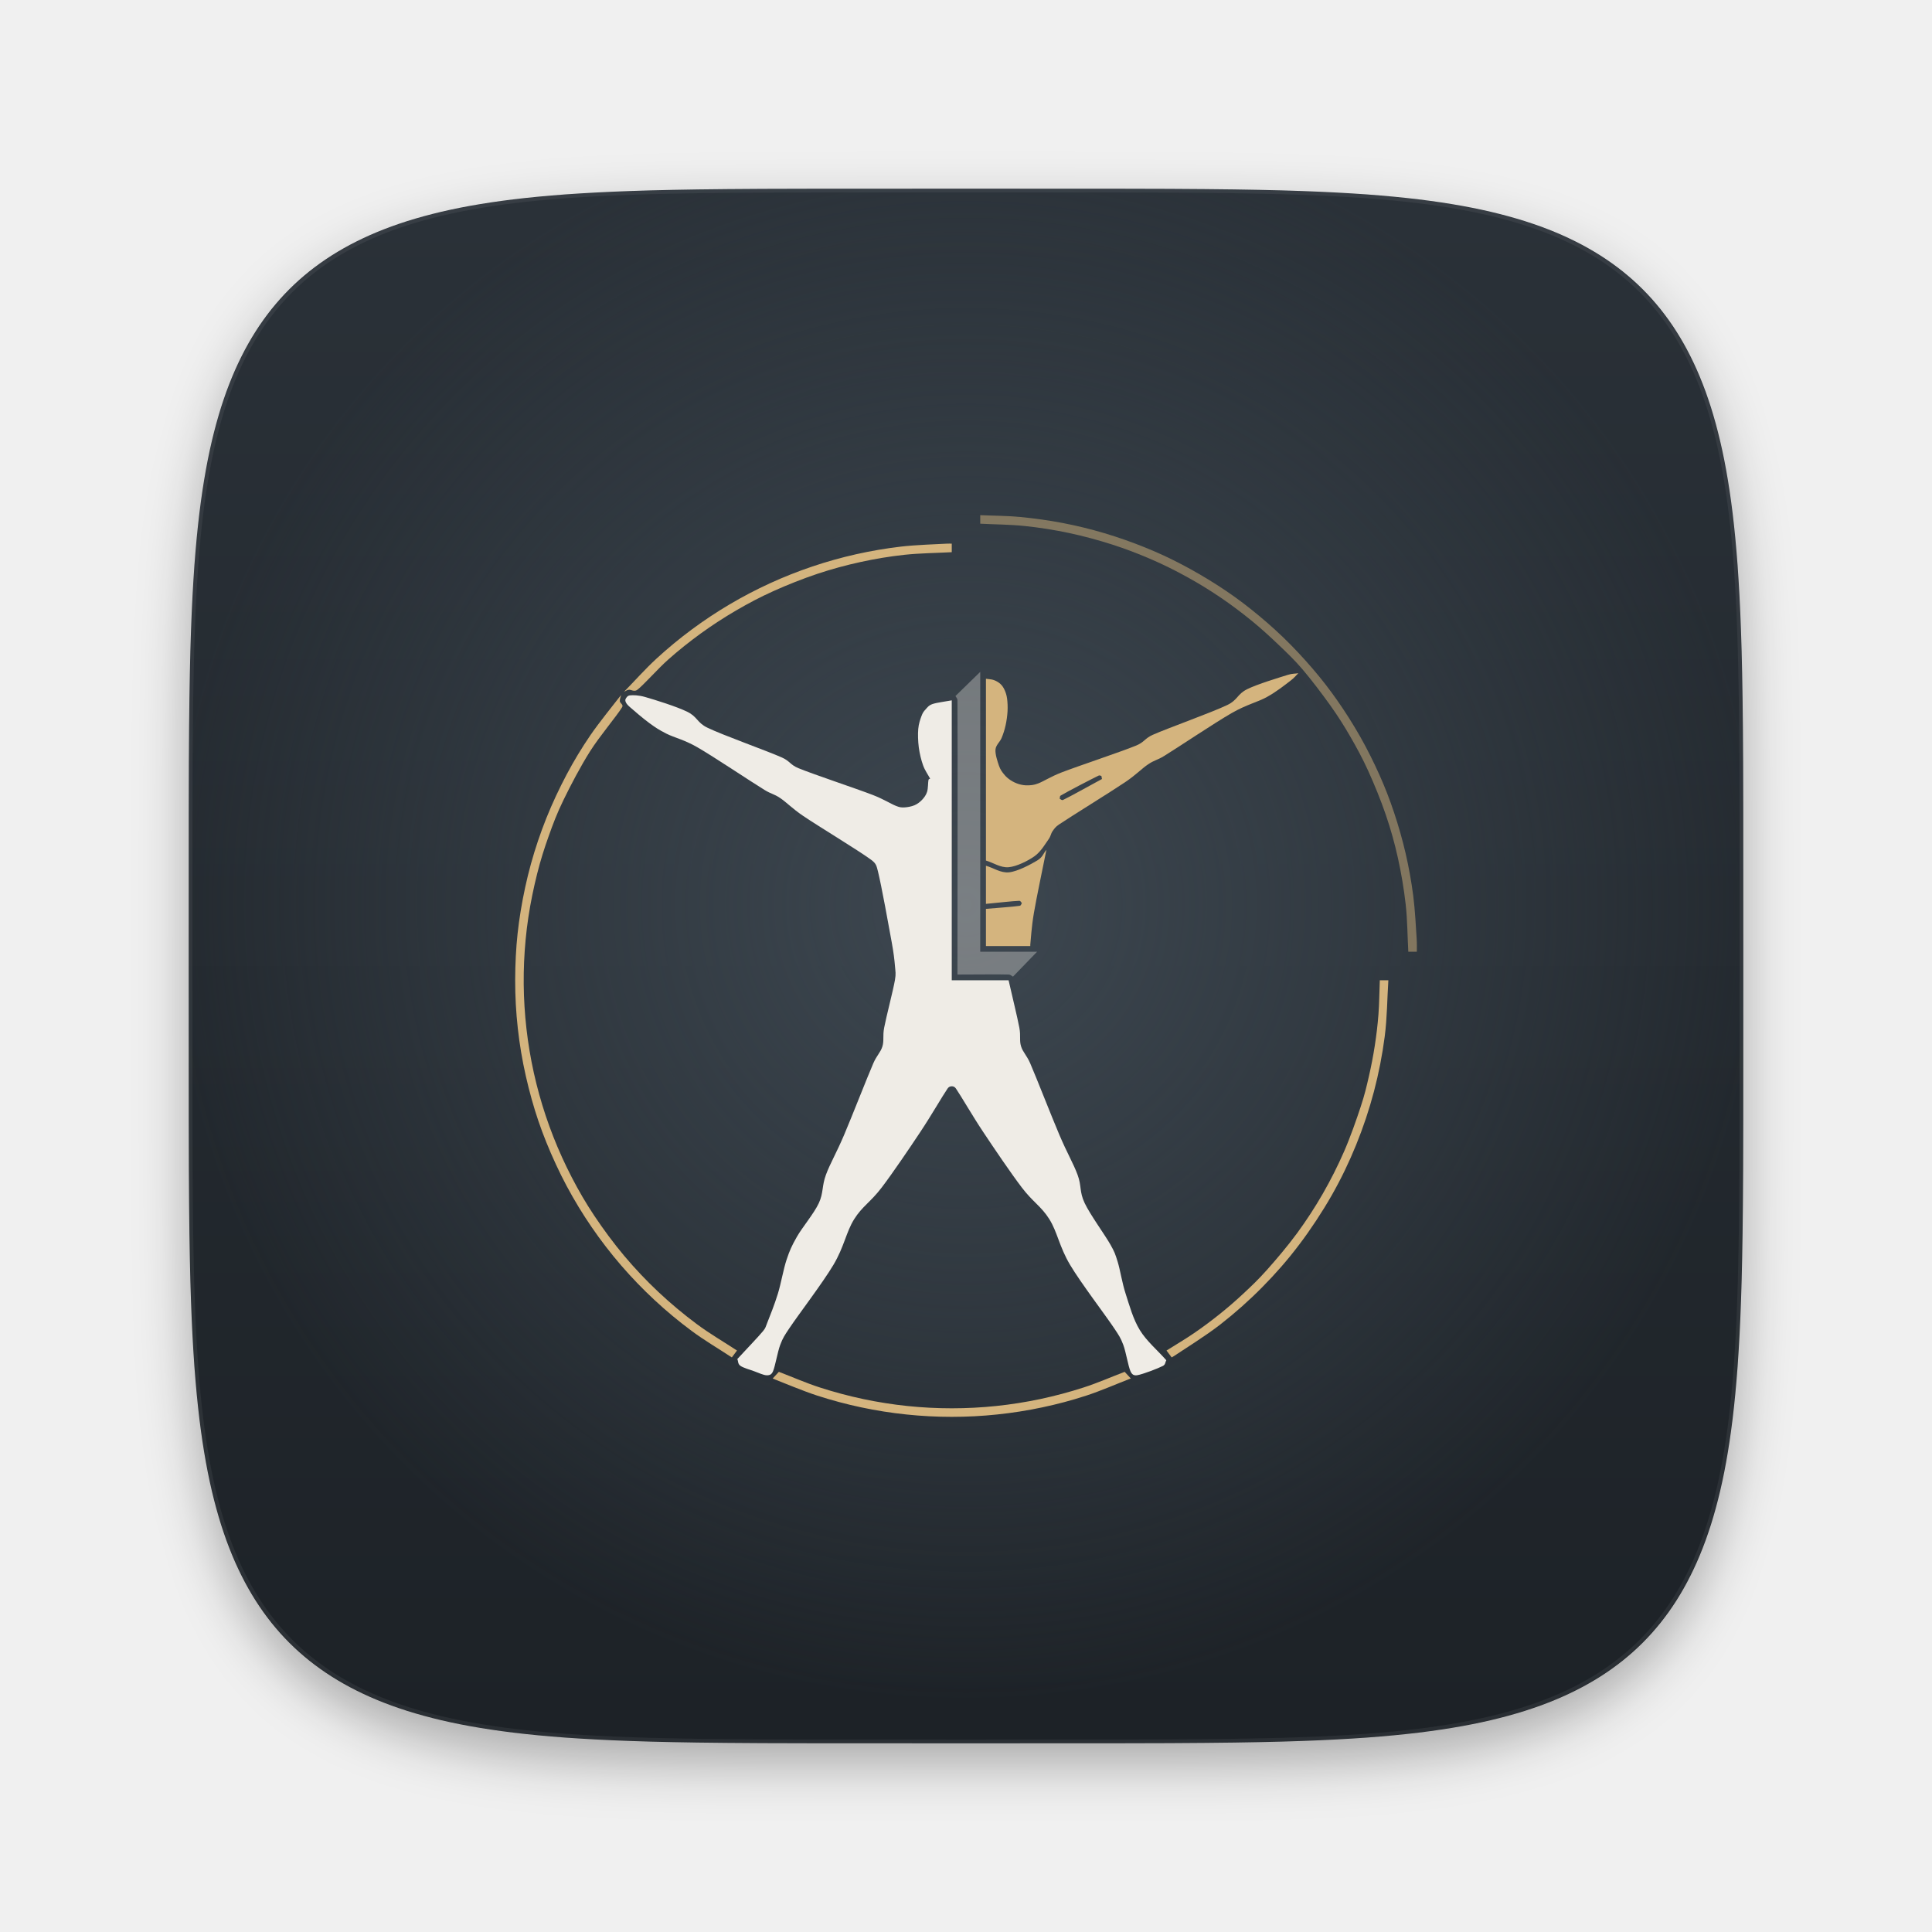
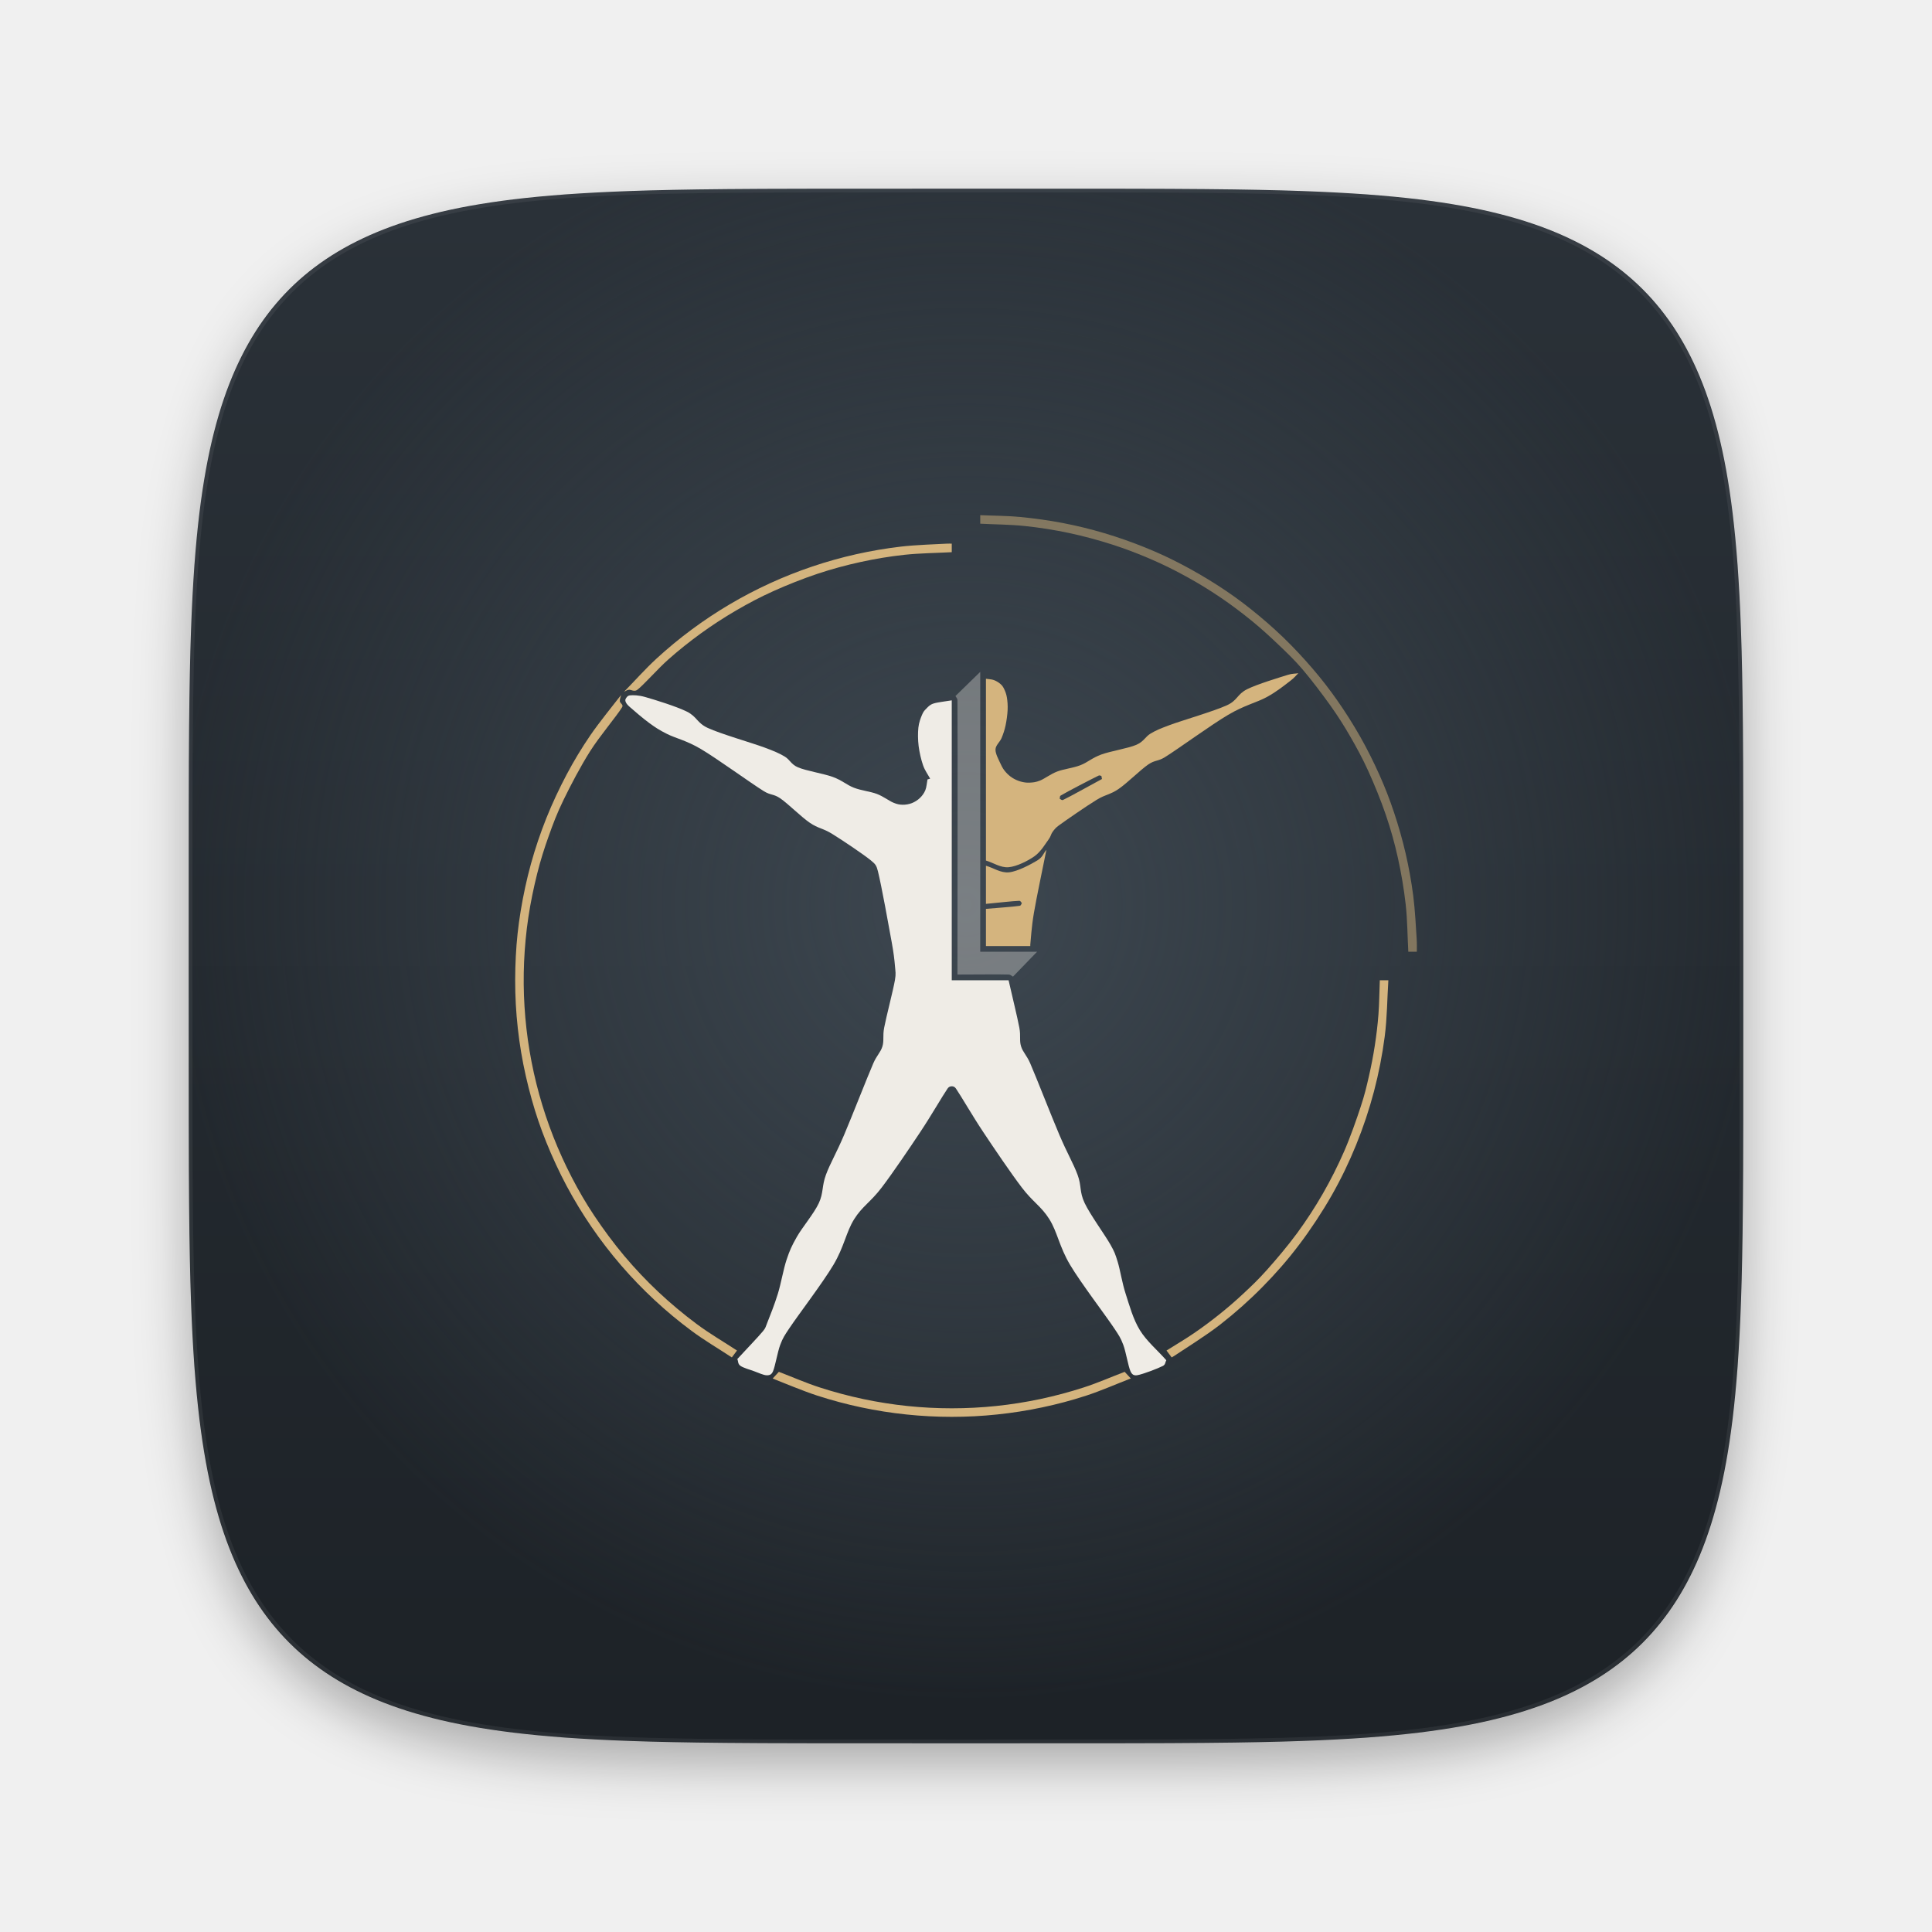
<svg xmlns="http://www.w3.org/2000/svg" viewBox="0 0 1024 1024" width="1024" height="1024">
  <defs>
    <linearGradient id="bg" x1="0" y1="0" x2="0" y2="1">
      <stop offset="0" stop-color="#2a3138" />
      <stop offset="1" stop-color="#1d2227" />
    </linearGradient>
    <radialGradient id="spot" cx=".5" cy=".46" r=".52">
      <stop offset="0" stop-color="#3d4750" />
      <stop offset=".55" stop-color="#3d4750" stop-opacity=".5" />
      <stop offset="1" stop-color="#3d4750" stop-opacity="0" />
    </radialGradient>
    <filter id="sh" x="-.2" y="-.2" width="1.4" height="1.4">
      <feGaussianBlur stdDeviation="14" />
    </filter>
  </defs>
  <path d="M924 512L923.97 593.59L923.9 619.65L923.77 638.6L923.6 654.01L923.37 667.24L923.1 678.95L922.77 689.52L922.39 699.21L921.96 708.17L921.48 716.53L920.96 724.39L920.37 731.81L919.74 738.85L919.06 745.54L918.33 751.94L917.54 758.06L916.7 763.93L915.81 769.57L914.87 775L913.88 780.24L912.83 785.29L911.73 790.18L910.57 794.91L909.36 799.49L908.1 803.93L906.79 808.23L905.41 812.41L903.99 816.47L902.5 820.41L900.96 824.24L899.37 827.96L897.71 831.58L896 835.1L894.23 838.53L892.4 841.86L890.51 845.11L888.56 848.27L886.55 851.34L884.48 854.33L882.34 857.24L880.14 860.08L877.87 862.83L875.54 865.52L873.14 868.13L870.67 870.67L868.13 873.14L865.52 875.54L862.83 877.87L860.08 880.14L857.24 882.34L854.33 884.48L851.34 886.55L848.27 888.56L845.11 890.51L841.86 892.4L838.53 894.23L835.1 896L831.58 897.71L827.96 899.37L824.24 900.96L820.41 902.5L816.47 903.99L812.41 905.41L808.23 906.79L803.93 908.1L799.49 909.36L794.91 910.57L790.18 911.73L785.29 912.83L780.24 913.88L775 914.87L769.57 915.81L763.93 916.7L758.06 917.54L751.94 918.33L745.54 919.06L738.85 919.74L731.81 920.37L724.39 920.96L716.53 921.48L708.17 921.96L699.21 922.39L689.52 922.77L678.95 923.1L667.24 923.37L654.01 923.6L638.6 923.77L619.65 923.9L593.59 923.97L512 924L430.41 923.97L404.35 923.9L385.4 923.77L369.99 923.6L356.76 923.37L345.05 923.1L334.48 922.77L324.79 922.39L315.83 921.96L307.47 921.48L299.61 920.96L292.19 920.37L285.15 919.74L278.46 919.06L272.06 918.33L265.94 917.54L260.07 916.7L254.43 915.81L249 914.87L243.76 913.88L238.71 912.83L233.82 911.73L229.09 910.57L224.51 909.36L220.07 908.1L215.77 906.79L211.59 905.41L207.53 903.99L203.59 902.5L199.76 900.96L196.04 899.37L192.42 897.71L188.9 896L185.47 894.23L182.14 892.4L178.89 890.51L175.73 888.56L172.66 886.55L169.67 884.48L166.76 882.34L163.92 880.14L161.17 877.87L158.48 875.54L155.87 873.14L153.33 870.67L150.86 868.13L148.46 865.52L146.13 862.83L143.86 860.08L141.66 857.24L139.52 854.33L137.45 851.34L135.44 848.27L133.49 845.11L131.6 841.86L129.77 838.53L128 835.1L126.29 831.58L124.63 827.96L123.04 824.24L121.5 820.41L120.01 816.47L118.59 812.41L117.21 808.23L115.9 803.93L114.64 799.49L113.43 794.91L112.27 790.18L111.17 785.29L110.12 780.24L109.13 775L108.19 769.57L107.3 763.93L106.46 758.06L105.67 751.94L104.94 745.54L104.26 738.85L103.63 731.81L103.04 724.39L102.52 716.53L102.04 708.17L101.61 699.21L101.23 689.52L100.9 678.95L100.63 667.24L100.4 654.01L100.23 638.6L100.1 619.65L100.03 593.59L100 512L100.03 430.41L100.1 404.35L100.23 385.4L100.4 369.99L100.63 356.76L100.9 345.05L101.23 334.48L101.61 324.79L102.04 315.83L102.52 307.47L103.04 299.61L103.63 292.19L104.26 285.15L104.94 278.46L105.67 272.06L106.46 265.94L107.3 260.07L108.19 254.43L109.13 249L110.12 243.76L111.17 238.71L112.27 233.82L113.43 229.09L114.64 224.51L115.9 220.07L117.21 215.77L118.59 211.59L120.01 207.53L121.5 203.59L123.04 199.76L124.63 196.04L126.29 192.42L128 188.9L129.77 185.47L131.6 182.14L133.49 178.89L135.44 175.73L137.45 172.66L139.52 169.67L141.66 166.76L143.86 163.92L146.13 161.17L148.46 158.48L150.86 155.87L153.33 153.33L155.87 150.86L158.48 148.46L161.17 146.13L163.92 143.86L166.76 141.66L169.67 139.52L172.66 137.45L175.73 135.44L178.89 133.49L182.14 131.6L185.47 129.77L188.9 128L192.42 126.29L196.04 124.63L199.76 123.04L203.59 121.5L207.53 120.01L211.59 118.59L215.77 117.21L220.07 115.9L224.51 114.64L229.09 113.43L233.82 112.27L238.71 111.17L243.76 110.12L249 109.13L254.43 108.19L260.07 107.3L265.94 106.46L272.06 105.67L278.46 104.94L285.15 104.26L292.19 103.63L299.61 103.04L307.47 102.52L315.83 102.04L324.79 101.61L334.48 101.23L345.05 100.9L356.76 100.63L369.99 100.4L385.4 100.23L404.35 100.1L430.41 100.03L512 100L593.59 100.03L619.65 100.1L638.6 100.23L654.01 100.4L667.24 100.63L678.95 100.9L689.52 101.23L699.21 101.61L708.17 102.04L716.53 102.52L724.39 103.04L731.81 103.63L738.85 104.26L745.54 104.94L751.94 105.67L758.06 106.46L763.93 107.3L769.57 108.19L775 109.13L780.24 110.12L785.29 111.17L790.18 112.27L794.91 113.43L799.49 114.64L803.93 115.9L808.23 117.21L812.41 118.59L816.47 120.01L820.41 121.5L824.24 123.04L827.96 124.63L831.58 126.29L835.1 128L838.53 129.77L841.86 131.6L845.11 133.49L848.27 135.44L851.34 137.45L854.33 139.52L857.24 141.66L860.08 143.86L862.83 146.13L865.52 148.46L868.13 150.86L870.67 153.33L873.14 155.87L875.54 158.48L877.87 161.17L880.14 163.92L882.34 166.76L884.48 169.67L886.55 172.66L888.56 175.73L890.51 178.89L892.4 182.14L894.23 185.47L896 188.9L897.71 192.42L899.37 196.04L900.96 199.76L902.5 203.59L903.99 207.53L905.41 211.59L906.79 215.77L908.1 220.07L909.36 224.51L910.57 229.09L911.73 233.82L912.83 238.71L913.88 243.76L914.87 249L915.81 254.43L916.7 260.07L917.54 265.94L918.33 272.06L919.06 278.46L919.74 285.15L920.37 292.19L920.96 299.61L921.48 307.47L921.96 315.83L922.39 324.79L922.77 334.48L923.1 345.05L923.37 356.76L923.6 369.99L923.77 385.4L923.9 404.35L923.97 430.41Z" fill="#000" fill-opacity=".3" transform="translate(0 11)" filter="url(#sh)" />
  <path d="M924 512L923.97 593.59L923.9 619.65L923.77 638.6L923.6 654.01L923.37 667.24L923.1 678.95L922.77 689.52L922.39 699.21L921.96 708.17L921.48 716.53L920.96 724.39L920.37 731.81L919.74 738.85L919.06 745.54L918.33 751.94L917.54 758.06L916.7 763.93L915.81 769.57L914.87 775L913.88 780.24L912.83 785.29L911.73 790.18L910.57 794.91L909.36 799.49L908.1 803.93L906.79 808.23L905.41 812.41L903.99 816.47L902.5 820.41L900.96 824.24L899.37 827.96L897.71 831.58L896 835.1L894.23 838.53L892.4 841.86L890.51 845.11L888.56 848.27L886.55 851.34L884.48 854.33L882.34 857.24L880.14 860.08L877.87 862.83L875.54 865.52L873.14 868.13L870.67 870.67L868.13 873.14L865.52 875.54L862.83 877.87L860.08 880.14L857.24 882.34L854.33 884.48L851.34 886.55L848.27 888.56L845.11 890.51L841.86 892.4L838.53 894.23L835.1 896L831.58 897.71L827.96 899.37L824.24 900.96L820.41 902.5L816.47 903.99L812.41 905.41L808.23 906.79L803.93 908.1L799.49 909.36L794.91 910.57L790.18 911.73L785.29 912.83L780.24 913.88L775 914.87L769.57 915.81L763.93 916.7L758.06 917.54L751.94 918.33L745.54 919.06L738.85 919.74L731.81 920.37L724.39 920.96L716.53 921.48L708.17 921.96L699.21 922.39L689.52 922.77L678.95 923.1L667.24 923.37L654.01 923.6L638.6 923.77L619.65 923.9L593.59 923.97L512 924L430.41 923.97L404.35 923.9L385.4 923.77L369.99 923.6L356.76 923.37L345.05 923.1L334.48 922.77L324.79 922.39L315.83 921.96L307.47 921.48L299.61 920.96L292.19 920.37L285.15 919.74L278.46 919.06L272.06 918.33L265.94 917.54L260.07 916.7L254.43 915.81L249 914.87L243.76 913.88L238.71 912.83L233.82 911.73L229.09 910.57L224.51 909.36L220.07 908.1L215.77 906.79L211.59 905.41L207.53 903.99L203.59 902.5L199.76 900.96L196.04 899.37L192.42 897.71L188.9 896L185.47 894.23L182.14 892.4L178.89 890.51L175.73 888.56L172.66 886.55L169.67 884.48L166.76 882.34L163.92 880.14L161.17 877.87L158.48 875.54L155.87 873.14L153.33 870.67L150.86 868.13L148.46 865.52L146.13 862.83L143.86 860.08L141.66 857.24L139.52 854.33L137.45 851.34L135.44 848.27L133.49 845.11L131.6 841.86L129.77 838.53L128 835.1L126.29 831.58L124.63 827.96L123.04 824.24L121.5 820.41L120.01 816.47L118.59 812.41L117.21 808.23L115.9 803.93L114.64 799.49L113.43 794.91L112.27 790.18L111.17 785.29L110.12 780.24L109.13 775L108.19 769.57L107.3 763.93L106.46 758.06L105.67 751.94L104.94 745.54L104.26 738.85L103.63 731.81L103.04 724.39L102.52 716.53L102.04 708.17L101.61 699.21L101.23 689.52L100.9 678.95L100.63 667.24L100.4 654.01L100.23 638.6L100.1 619.65L100.03 593.59L100 512L100.03 430.41L100.1 404.35L100.23 385.4L100.4 369.99L100.63 356.76L100.9 345.05L101.23 334.48L101.61 324.79L102.04 315.83L102.52 307.47L103.04 299.61L103.63 292.19L104.26 285.15L104.94 278.46L105.67 272.06L106.46 265.94L107.3 260.07L108.19 254.43L109.13 249L110.12 243.76L111.17 238.71L112.27 233.82L113.43 229.09L114.64 224.51L115.9 220.07L117.21 215.77L118.59 211.59L120.01 207.53L121.5 203.59L123.04 199.76L124.63 196.04L126.29 192.42L128 188.9L129.77 185.47L131.6 182.14L133.49 178.89L135.44 175.73L137.45 172.66L139.52 169.67L141.66 166.76L143.86 163.92L146.13 161.17L148.46 158.48L150.86 155.87L153.33 153.33L155.87 150.86L158.48 148.46L161.17 146.13L163.92 143.86L166.76 141.66L169.67 139.52L172.66 137.45L175.73 135.44L178.89 133.49L182.14 131.6L185.47 129.77L188.9 128L192.42 126.29L196.04 124.63L199.76 123.04L203.59 121.5L207.53 120.01L211.59 118.59L215.77 117.21L220.07 115.9L224.51 114.64L229.09 113.43L233.82 112.27L238.71 111.17L243.76 110.12L249 109.13L254.43 108.19L260.07 107.3L265.94 106.46L272.06 105.67L278.46 104.94L285.15 104.26L292.19 103.63L299.61 103.04L307.47 102.52L315.83 102.04L324.79 101.61L334.48 101.23L345.05 100.9L356.76 100.63L369.99 100.4L385.4 100.23L404.35 100.1L430.41 100.03L512 100L593.59 100.03L619.65 100.1L638.6 100.23L654.01 100.4L667.24 100.63L678.95 100.9L689.52 101.23L699.21 101.61L708.17 102.04L716.53 102.52L724.39 103.04L731.81 103.63L738.85 104.26L745.54 104.94L751.94 105.67L758.06 106.46L763.93 107.3L769.57 108.19L775 109.13L780.24 110.12L785.29 111.17L790.18 112.27L794.91 113.43L799.49 114.64L803.93 115.9L808.23 117.21L812.41 118.59L816.47 120.01L820.41 121.5L824.24 123.04L827.96 124.63L831.58 126.29L835.1 128L838.53 129.77L841.86 131.6L845.11 133.49L848.27 135.44L851.34 137.45L854.33 139.52L857.24 141.66L860.08 143.86L862.83 146.13L865.52 148.46L868.13 150.86L870.67 153.33L873.14 155.87L875.54 158.48L877.87 161.17L880.14 163.92L882.34 166.76L884.48 169.67L886.55 172.66L888.56 175.73L890.51 178.89L892.4 182.14L894.23 185.47L896 188.9L897.71 192.42L899.37 196.04L900.96 199.76L902.5 203.59L903.99 207.53L905.41 211.59L906.79 215.77L908.1 220.07L909.36 224.51L910.57 229.09L911.73 233.82L912.83 238.71L913.88 243.76L914.87 249L915.81 254.43L916.7 260.07L917.54 265.94L918.33 272.06L919.06 278.46L919.74 285.15L920.37 292.19L920.96 299.61L921.48 307.47L921.96 315.83L922.39 324.79L922.77 334.48L923.1 345.05L923.37 356.76L923.6 369.99L923.77 385.4L923.9 404.35L923.97 430.41Z" fill="url(#bg)" />
  <path d="M924 512L923.97 593.59L923.9 619.65L923.77 638.6L923.6 654.01L923.37 667.24L923.1 678.95L922.77 689.52L922.39 699.21L921.96 708.17L921.48 716.53L920.96 724.39L920.37 731.81L919.74 738.85L919.06 745.54L918.33 751.94L917.54 758.06L916.7 763.93L915.81 769.57L914.87 775L913.88 780.24L912.83 785.29L911.73 790.18L910.57 794.91L909.36 799.49L908.1 803.93L906.79 808.23L905.41 812.41L903.99 816.47L902.5 820.41L900.96 824.24L899.37 827.96L897.71 831.58L896 835.1L894.23 838.53L892.4 841.86L890.51 845.11L888.56 848.27L886.55 851.34L884.48 854.33L882.34 857.24L880.14 860.08L877.87 862.83L875.54 865.52L873.14 868.13L870.67 870.67L868.13 873.14L865.52 875.54L862.83 877.87L860.08 880.14L857.24 882.34L854.33 884.48L851.34 886.55L848.27 888.56L845.11 890.51L841.86 892.4L838.53 894.23L835.1 896L831.58 897.71L827.96 899.37L824.24 900.96L820.41 902.5L816.47 903.99L812.41 905.41L808.23 906.79L803.93 908.1L799.49 909.36L794.91 910.57L790.18 911.73L785.29 912.83L780.24 913.88L775 914.87L769.57 915.81L763.93 916.7L758.06 917.54L751.94 918.33L745.54 919.06L738.85 919.74L731.81 920.37L724.39 920.96L716.53 921.48L708.17 921.96L699.21 922.39L689.52 922.77L678.95 923.1L667.24 923.37L654.01 923.6L638.6 923.77L619.65 923.9L593.59 923.97L512 924L430.41 923.97L404.35 923.9L385.4 923.77L369.99 923.6L356.76 923.37L345.05 923.1L334.48 922.77L324.79 922.39L315.83 921.96L307.47 921.48L299.61 920.96L292.19 920.37L285.15 919.74L278.46 919.06L272.06 918.33L265.94 917.54L260.07 916.7L254.43 915.81L249 914.87L243.76 913.88L238.71 912.83L233.82 911.73L229.09 910.57L224.51 909.36L220.07 908.1L215.77 906.79L211.59 905.41L207.53 903.99L203.59 902.5L199.76 900.96L196.04 899.37L192.42 897.71L188.9 896L185.47 894.23L182.14 892.4L178.89 890.51L175.73 888.56L172.66 886.55L169.67 884.48L166.76 882.34L163.92 880.14L161.17 877.87L158.48 875.54L155.87 873.14L153.33 870.67L150.86 868.13L148.46 865.52L146.13 862.83L143.86 860.08L141.66 857.24L139.52 854.33L137.45 851.34L135.44 848.27L133.49 845.11L131.6 841.86L129.77 838.53L128 835.1L126.29 831.58L124.63 827.96L123.04 824.24L121.5 820.41L120.01 816.47L118.59 812.41L117.21 808.23L115.9 803.93L114.64 799.49L113.43 794.91L112.27 790.18L111.17 785.29L110.12 780.24L109.13 775L108.19 769.57L107.3 763.93L106.46 758.06L105.67 751.94L104.94 745.54L104.26 738.85L103.63 731.81L103.04 724.39L102.52 716.53L102.04 708.17L101.61 699.21L101.23 689.52L100.9 678.95L100.63 667.24L100.4 654.01L100.23 638.6L100.1 619.65L100.03 593.59L100 512L100.03 430.41L100.1 404.35L100.23 385.4L100.4 369.99L100.63 356.76L100.9 345.05L101.23 334.48L101.61 324.79L102.04 315.83L102.52 307.47L103.04 299.61L103.63 292.19L104.26 285.15L104.94 278.46L105.67 272.06L106.46 265.94L107.3 260.07L108.19 254.43L109.13 249L110.12 243.76L111.17 238.71L112.27 233.82L113.43 229.09L114.64 224.51L115.9 220.07L117.21 215.77L118.59 211.59L120.01 207.53L121.5 203.59L123.04 199.76L124.63 196.04L126.29 192.42L128 188.9L129.77 185.47L131.6 182.14L133.49 178.89L135.44 175.73L137.45 172.66L139.52 169.67L141.66 166.76L143.86 163.92L146.13 161.17L148.46 158.48L150.86 155.87L153.33 153.33L155.87 150.86L158.48 148.46L161.17 146.13L163.92 143.86L166.76 141.66L169.67 139.52L172.66 137.45L175.73 135.44L178.89 133.49L182.14 131.6L185.47 129.77L188.9 128L192.42 126.29L196.04 124.63L199.76 123.04L203.59 121.5L207.53 120.01L211.59 118.59L215.77 117.21L220.07 115.9L224.51 114.64L229.09 113.43L233.82 112.27L238.71 111.17L243.76 110.12L249 109.13L254.43 108.19L260.07 107.3L265.94 106.46L272.06 105.67L278.46 104.94L285.15 104.26L292.19 103.63L299.61 103.04L307.47 102.52L315.83 102.04L324.79 101.61L334.48 101.23L345.05 100.9L356.76 100.63L369.99 100.4L385.4 100.23L404.35 100.1L430.41 100.03L512 100L593.59 100.03L619.65 100.1L638.6 100.23L654.01 100.4L667.24 100.63L678.95 100.9L689.52 101.23L699.21 101.61L708.17 102.04L716.53 102.52L724.39 103.04L731.81 103.63L738.85 104.26L745.54 104.94L751.94 105.67L758.06 106.46L763.93 107.3L769.57 108.19L775 109.13L780.24 110.12L785.29 111.17L790.18 112.27L794.91 113.43L799.49 114.64L803.93 115.9L808.23 117.21L812.41 118.59L816.47 120.01L820.41 121.5L824.24 123.04L827.96 124.63L831.58 126.29L835.1 128L838.53 129.77L841.86 131.6L845.11 133.49L848.27 135.44L851.34 137.45L854.33 139.52L857.24 141.66L860.08 143.86L862.83 146.13L865.52 148.46L868.13 150.86L870.67 153.33L873.14 155.87L875.54 158.48L877.87 161.17L880.14 163.92L882.34 166.76L884.48 169.67L886.55 172.66L888.56 175.73L890.51 178.89L892.4 182.14L894.23 185.47L896 188.9L897.71 192.42L899.37 196.04L900.96 199.76L902.5 203.59L903.99 207.53L905.41 211.59L906.79 215.77L908.1 220.07L909.36 224.51L910.57 229.09L911.73 233.82L912.83 238.71L913.88 243.76L914.87 249L915.81 254.43L916.7 260.07L917.54 265.94L918.33 272.06L919.06 278.46L919.74 285.15L920.37 292.19L920.96 299.61L921.48 307.47L921.96 315.83L922.39 324.79L922.77 334.48L923.1 345.05L923.37 356.76L923.6 369.99L923.77 385.4L923.9 404.35L923.97 430.41Z" fill="url(#spot)" />
-   <path fill="#d4b47e" d="M546.07 500.79C546.39 497.89 546.68 491.58 547.97 484.01C549.39 475.61 552.4 461.6 554.62 450.39C553.01 452.28 552.68 454.31 549.78 456.06C546.49 458.05 539.41 461.87 534.87 462.34C530.34 462.81 526.67 460.02 522.57 458.86L522.57 479.07C528.44 478.53 537.02 477.53 540.19 477.46C541.04 477.45 541.15 478.26 541.63 478.66C541.23 479.14 541.27 479.96 540.43 480.1C537.26 480.61 528.52 481.18 522.57 481.72L522.57 501.43L546.08 501.43C546.08 501.22 546.04 501.08 546.07 500.79ZM555.7 444.93C557 443.15 556.93 441.9 557.85 440.59C558.77 439.27 559.39 438.28 561.24 437.03C567.66 432.69 588.53 419.85 596.41 414.53C602.18 410.64 605.07 407.43 608.51 405.12C611.94 402.81 613.3 402.96 617.02 400.68C624.39 396.16 643.67 383.19 652.75 377.98C660.87 373.32 666.28 372.29 671.49 369.42C676.7 366.56 681.24 362.87 684.01 360.77C686.08 359.21 686.76 358.14 688.14 356.83C686.27 357.12 685 356.93 682.54 357.7C678.02 359.11 666.33 362.64 661.01 365.29C655.69 367.94 656.05 370.98 650.59 373.62C642.26 377.65 619.09 385.86 611.03 389.45C606.66 391.4 606.61 393.34 602.19 395.16C594.13 398.48 571.32 406.05 562.66 409.4C556.85 411.65 553.22 414.1 550.25 415.24C547.91 416.14 546.52 416.19 544.83 416.25C543.14 416.31 541.62 416.05 540.1 415.61C538.58 415.16 537.04 414.45 535.71 413.58C534.39 412.72 533.21 411.72 532.17 410.42C531.13 409.13 530.22 408 529.46 405.81C528.7 403.61 527.4 399.7 527.63 397.26C527.86 394.83 529.96 393.32 530.85 391.19C531.74 389.07 532.44 386.87 532.97 384.51C533.5 382.15 533.88 379.4 534.02 377.03C534.15 374.67 534.03 372.18 533.78 370.31C533.52 368.43 533.07 367.07 532.49 365.78C531.91 364.49 531.24 363.44 530.29 362.55C529.34 361.66 528.06 360.91 526.77 360.45C525.48 359.98 523.97 359.99 522.57 359.76L522.57 456.11C526.57 457.28 530.3 460 534.57 459.64C538.84 459.27 544.67 456.35 548.19 453.9C551.71 451.45 554.09 447.15 555.7 444.93ZM584.07 412.89C577.2 416.58 567.2 422.21 563.47 423.97C562.7 424.33 562.28 423.6 561.68 423.41C561.87 422.82 561.51 422.06 562.24 421.63C565.67 419.57 578.7 412.82 582.29 411.09C582.89 410.8 583.26 411.2 583.75 411.25L584.07 412.89Z" />
+   <path fill="#d4b47e" d="M546.07 500.79C546.39 497.89 546.68 491.58 547.97 484.01C549.39 475.61 552.4 461.6 554.62 450.39C553.01 452.28 552.68 454.31 549.78 456.06C546.49 458.05 539.41 461.87 534.87 462.34C530.34 462.81 526.67 460.02 522.57 458.86L522.57 479.07C528.44 478.53 537.02 477.53 540.19 477.46C541.04 477.45 541.15 478.26 541.63 478.66C541.23 479.14 541.27 479.96 540.43 480.1C537.26 480.61 528.52 481.18 522.57 481.72L522.57 501.43L546.08 501.43C546.08 501.22 546.04 501.08 546.07 500.79ZM555.82 444.85C557.02 443.24 556.98 442.17 557.87 440.94C558.77 439.72 559.44 438.78 561.2 437.5C565.08 434.67 575.87 427.21 581.15 423.98C586.24 420.88 588.34 421.28 592.9 418.15C597.47 415.03 604.47 408.02 608.55 405.22C612.18 402.73 613.68 403.64 617.42 401.32C624.48 396.93 641.89 384.21 650.91 378.9C659.78 373.66 665.97 372.44 671.49 369.42C677.01 366.4 681.24 362.87 684.01 360.77C686.08 359.21 686.76 358.14 688.14 356.83C686.27 357.12 685 356.93 682.54 357.7C678.02 359.11 666.37 362.62 661.01 365.29C655.65 367.97 656 371.16 650.4 373.76C643.57 376.92 626.78 381.77 620.03 384.27C615.31 386.02 612.87 387 609.9 388.76C606.93 390.52 606.3 393.06 602.21 394.8C597.85 396.66 588.66 398.1 583.72 399.9C578.79 401.7 576.49 404.09 572.6 405.59C568.71 407.09 563.92 407.56 560.37 408.91C556.82 410.26 553.74 412.7 551.3 413.69C548.9 414.65 547.45 414.73 545.73 414.82C544 414.91 542.49 414.66 540.97 414.23C539.45 413.81 537.92 413.13 536.59 412.28C535.26 411.43 534.01 410.35 532.98 409.13C531.95 407.92 531.3 406.97 530.4 404.99C529.51 403.01 527.55 399.56 527.63 397.26C527.7 394.96 529.96 393.32 530.85 391.19C531.74 389.07 532.43 386.99 532.97 384.51C533.5 382.03 533.94 378.8 534.06 376.33C534.18 373.86 533.98 371.54 533.68 369.7C533.38 367.86 532.82 366.47 532.26 365.28C531.69 364.08 531.21 363.36 530.29 362.55C529.38 361.75 528.06 360.91 526.77 360.45C525.48 359.98 523.97 359.99 522.57 359.76L522.57 456.11C526.57 457.28 530.3 460 534.57 459.64C538.84 459.27 544.65 456.37 548.19 453.9C551.73 451.44 554.21 447.01 555.82 444.85ZM584.07 412.89C577.2 416.58 567.2 422.21 563.47 423.97C562.7 424.33 562.28 423.6 561.68 423.41C561.87 422.82 561.51 422.06 562.24 421.63C565.67 419.57 578.7 412.82 582.29 411.09C582.89 410.8 583.26 411.2 583.75 411.25L584.07 412.89Z" />
  <path fill="#efece6" fill-opacity="0.34" d="M506.41 368.9C506.76 369.66 507.46 370.05 507.47 371.2C507.65 395.8 507.47 468.09 507.47 516.53C516.5 516.53 529.67 516.35 534.57 516.53C535.74 516.57 536.13 517.27 536.91 517.63L549.67 504.45L519.55 504.45L519.55 356.1L506.41 368.9Z" />
-   <path fill="#efece6" d="M390.8 720.32C391.34 721.52 390.98 722.85 392.42 723.9C393.9 724.97 397.34 725.93 399.66 726.76C401.99 727.6 404.71 728.92 406.39 728.93C408.06 728.95 408.97 728.48 409.69 726.86C410.88 724.16 412.11 716.58 413.54 712.79C414.98 709 415.81 707.85 418.3 704.1C423 697.03 436 680.04 441.74 670.39C447.47 660.75 448.44 653.06 452.71 646.22C456.98 639.38 461.51 637.08 467.35 629.37C473.2 621.67 481.96 608.74 487.77 599.99C493.59 591.25 499.48 580.95 502.26 576.91C502.9 575.98 503.73 575.75 504.46 575.75C505.19 575.75 506 575.98 506.64 576.91C509.41 580.95 515.31 591.25 521.13 599.99C526.94 608.74 535.7 621.67 541.55 629.37C547.39 637.08 551.92 639.38 556.19 646.22C560.46 653.06 561.43 660.75 567.16 670.39C572.9 680.04 585.9 697.03 590.6 704.1C593.09 707.85 593.92 709 595.36 712.79C596.79 716.58 597.97 724.17 599.21 726.86C600 728.56 600.97 729.19 602.83 728.88C605.68 728.4 613.8 725.29 616.36 723.97C617.78 723.23 617.56 721.96 618.16 720.95C613.49 715.63 607.72 710.84 604.14 704.98C600.55 699.13 598.6 691.83 596.64 685.79C594.68 679.76 593.74 673.13 592.39 668.77C591.06 664.48 590.75 663.58 588.55 659.67C585.63 654.48 577.79 643.8 574.88 637.63C571.98 631.46 573.37 628.67 571.13 622.64C568.9 616.62 565.62 611.22 561.49 601.49C557.3 591.65 549.42 571.41 546.03 563.58C544.18 559.3 542.13 557.68 541.17 554.54C540.21 551.4 541.11 549.14 540.28 544.74C539.18 538.91 536.47 527.95 534.57 519.55L504.45 519.55L504.45 371.2C501.04 371.85 496.53 372.36 494.21 373.17C492.2 373.87 491.48 375.01 490.52 376.06C489.55 377.12 489.05 377.78 488.41 379.5C487.77 381.22 486.92 383.61 486.69 386.38C486.45 389.15 486.56 392.93 486.98 396.14C487.41 399.36 488.26 402.9 489.26 405.66C490.26 408.42 491.75 410.36 492.99 412.72C492.7 412.92 492.23 412.86 492.12 413.33C491.85 414.48 491.95 417.88 491.39 419.63C490.83 421.39 489.88 422.67 488.77 423.86C487.65 425.06 486.29 426.11 484.7 426.8C483.11 427.48 480.86 427.89 479.23 427.95C477.6 428.01 476.77 427.89 474.91 427.15C472.14 426.05 468.37 423.58 462.6 421.35C453.98 418.01 431.19 410.45 423.16 407.14C418.77 405.33 418.73 403.4 414.39 401.47C406.35 397.89 383.3 389.73 374.94 385.69C369.36 382.99 369.75 379.95 364.25 377.24C358.76 374.53 347.01 370.87 341.95 369.43C338.42 368.41 335.63 368.4 333.91 368.56C332.59 368.68 331.99 369.74 331.63 370.38C331.28 371.02 331.43 371.67 331.8 372.4C332.17 373.13 332.79 373.83 333.87 374.77C335.93 376.58 340.92 380.88 344.15 383.23C347.39 385.58 349.04 386.74 353.27 388.88C357.51 391.01 362.54 392 369.55 396.03C378.21 401 397.88 414.19 405.21 418.68C408.84 420.91 410.11 420.7 413.52 422.99C416.93 425.28 419.88 428.51 425.67 432.44C433.7 437.89 455.09 450.8 461.7 455.69C464.29 457.61 464.54 458.66 465.32 461.79C467.15 469.12 471.18 491.34 472.68 499.68C473.67 505.18 474.06 508.56 474.34 511.86C474.61 515.15 474.93 516.05 474.34 519.45C473.39 524.93 469.73 538.86 468.62 544.73C467.78 549.18 468.65 551.51 467.69 554.65C466.73 557.79 464.7 559.35 462.87 563.58C459.49 571.39 451.6 591.65 447.41 601.49C443.28 611.22 440.01 616.6 437.77 622.64C435.53 628.68 436.53 632.26 433.97 637.73C431.41 643.2 425.25 650.48 422.4 655.47C419.56 660.47 418.58 662.66 416.9 667.69C415.21 672.73 414 680.12 412.29 685.69C410.59 691.26 407.96 697.83 406.65 701.13C405.82 703.21 405.84 703.8 404.41 705.53C401.77 708.72 395.34 715.39 390.8 720.32Z" />
+   <path fill="#efece6" d="M390.8 720.32C391.34 721.52 390.98 722.85 392.42 723.9C393.9 724.97 397.34 725.93 399.66 726.76C401.99 727.6 404.71 728.92 406.39 728.93C408.06 728.95 408.97 728.48 409.69 726.86C410.88 724.16 412.11 716.58 413.54 712.79C414.98 709 415.81 707.85 418.3 704.1C423 697.03 436 680.04 441.74 670.39C447.47 660.75 448.44 653.06 452.71 646.22C456.98 639.38 461.51 637.08 467.35 629.37C473.2 621.67 481.96 608.74 487.77 599.99C493.59 591.25 499.48 580.95 502.26 576.91C502.9 575.98 503.73 575.75 504.46 575.75C505.19 575.75 506 575.98 506.64 576.91C509.41 580.95 515.31 591.25 521.13 599.99C526.94 608.74 535.7 621.67 541.55 629.37C547.39 637.08 551.92 639.38 556.19 646.22C560.46 653.06 561.43 660.75 567.16 670.39C572.9 680.04 585.9 697.03 590.6 704.1C593.09 707.85 593.92 709 595.36 712.79C596.79 716.58 597.97 724.17 599.21 726.86C600 728.56 600.97 729.19 602.83 728.88C605.68 728.4 613.8 725.29 616.36 723.97C617.78 723.23 617.56 721.96 618.16 720.95C613.49 715.63 607.72 710.84 604.14 704.98C600.55 699.13 598.6 691.83 596.64 685.79C594.68 679.76 593.74 673.13 592.39 668.77C591.06 664.48 590.75 663.58 588.55 659.67C585.63 654.48 577.79 643.8 574.88 637.63C571.98 631.46 573.37 628.67 571.13 622.64C568.9 616.62 565.62 611.22 561.49 601.49C557.3 591.65 549.42 571.41 546.03 563.58C544.18 559.3 542.13 557.68 541.17 554.54C540.21 551.4 541.11 549.14 540.28 544.74C539.18 538.91 536.47 527.95 534.57 519.55L504.45 519.55L504.45 371.2C501.22 371.76 497.01 372.16 494.76 372.89C492.75 373.55 491.98 374.58 490.96 375.59C489.94 376.59 489.37 377.25 488.67 378.92C487.97 380.6 487.06 382.91 486.76 385.65C486.47 388.4 486.47 392.07 486.89 395.4C487.3 398.73 488.24 402.75 489.25 405.64C490.27 408.52 491.75 410.36 492.99 412.72L491.59 413.12C491.21 415.02 491.12 417.17 490.45 418.81C489.78 420.45 488.75 421.82 487.56 422.96C486.37 424.1 484.84 425.07 483.31 425.67C481.77 426.26 480 426.57 478.36 426.53C476.72 426.48 475.56 426.3 473.45 425.41C471.18 424.46 468.23 422.12 464.76 420.8C461.28 419.49 456.51 419.02 452.61 417.52C448.72 416.02 446.34 413.59 441.4 411.79C436.47 410 427.29 408.55 423.03 406.74C419.16 405.1 418.79 402.69 415.83 400.94C412.88 399.19 410.21 398.06 405.3 396.24C398.52 393.72 382.02 389.01 375.13 385.82C369.3 383.12 369.5 379.86 363.98 377.13C358.45 374.4 346.96 370.85 341.95 369.43C338.42 368.42 335.63 368.4 333.91 368.56C332.59 368.68 331.99 369.74 331.63 370.38C331.28 371.02 331.43 371.67 331.8 372.4C332.17 373.13 332.79 373.83 333.87 374.77C335.93 376.58 340.87 380.86 344.15 383.23C347.43 385.6 349.07 386.76 353.55 389.01C358.1 391.3 363.79 392.44 371.45 396.97C380 402.02 397.78 414.95 404.8 419.31C408.5 421.61 409.99 420.69 413.59 423.16C417.65 425.95 424.6 432.93 429.19 436.07C433.77 439.2 435.95 438.82 441.1 442C446.52 445.34 457.68 452.83 461.71 456.13C464.08 458.06 464.58 458.83 465.32 461.79C467.15 469.05 471.18 491.34 472.68 499.68C473.67 505.18 474.06 508.56 474.34 511.86C474.61 515.15 474.93 516.05 474.34 519.45C473.39 524.93 469.73 538.86 468.62 544.73C467.78 549.18 468.65 551.51 467.69 554.65C466.73 557.79 464.7 559.35 462.87 563.58C459.49 571.39 451.6 591.65 447.41 601.49C443.28 611.22 440.01 616.6 437.77 622.64C435.53 628.68 436.53 632.26 433.97 637.73C431.41 643.2 425.25 650.48 422.4 655.47C419.56 660.47 418.58 662.66 416.9 667.69C415.21 672.73 414 680.12 412.29 685.69C410.59 691.26 407.96 697.83 406.65 701.13C405.82 703.21 405.84 703.8 404.41 705.53C401.77 708.72 395.34 715.39 390.8 720.32Z" />
  <path fill="#d4b47e" fill-opacity="0.5" d="M750.85 497.35C750.53 492.4 750.01 482.21 749.04 474.71C748.07 467.22 746.72 459.73 745.02 452.36C743.32 445 741.15 437.46 738.83 430.51C736.51 423.57 734.1 417.36 731.11 410.67C728.12 403.99 724.62 396.97 720.9 390.39C717.17 383.81 712.95 377.2 708.75 371.2C704.55 365.2 700.47 359.94 695.7 354.38C690.93 348.82 685.59 343.08 680.14 337.83C674.7 332.59 668.77 327.46 663.04 322.9C657.3 318.34 651.9 314.45 645.74 310.48C639.59 306.5 632.62 302.43 626.12 299.04C619.63 295.65 613.59 292.86 606.79 290.12C600 287.37 592.61 284.75 585.36 282.6C578.12 280.45 570.73 278.64 563.3 277.21C555.88 275.78 548.11 274.72 540.82 274.02C533.53 273.32 526.64 273.37 519.55 273.04L519.55 277.57C527.42 277.98 535.34 277.98 543.17 278.8C551 279.62 558.84 280.86 566.54 282.49C574.24 284.12 582.12 286.26 589.39 288.59C596.67 290.92 603.62 293.62 610.22 296.47C616.81 299.32 622.86 302.34 628.95 305.69C635.04 309.04 641 312.69 646.75 316.58C652.51 320.48 658.27 324.82 663.48 329.07C668.69 333.32 673.5 337.76 678 342.07C682.49 346.37 685.95 349.6 690.46 354.89C694.97 360.19 700.86 367.93 705.04 373.81C709.23 379.7 712.2 384.39 715.57 390.21C718.93 396.02 722.08 401.75 725.24 408.71C728.4 415.67 731.93 424.29 734.54 431.96C737.15 439.63 739.17 446.83 740.92 454.74C742.67 462.65 744.13 471.16 745.05 479.44C745.97 487.73 745.97 496.11 746.43 504.45L750.96 504.45C750.92 502.08 751.06 500.57 750.85 497.35Z" />
  <path fill="#d4b47e" d="M501.61 288.16C497.12 288.42 485.51 288.78 477.53 289.71C469.56 290.65 461.58 292 453.75 293.76C445.91 295.52 438.12 297.7 430.51 300.27C422.9 302.84 415.39 305.81 408.08 309.16C400.78 312.5 393.62 316.25 386.7 320.34C379.79 324.42 373.05 328.9 366.6 333.68C360.15 338.46 353.98 343.54 348 349.04C342.01 354.54 336.48 360.81 330.72 366.69C331.58 366.32 332.12 365.77 333.3 365.59C334.47 365.42 336.16 366.86 337.77 365.62C341.25 362.96 348.53 354.58 354.16 349.59C359.79 344.59 365.54 340.02 371.54 335.67C377.55 331.33 383.8 327.26 390.21 323.53C396.61 319.8 402.79 316.51 409.97 313.28C417.15 310.04 425.59 306.69 433.28 304.12C440.97 301.56 448.41 299.56 456.1 297.88C463.79 296.2 471.38 294.92 479.44 294.05C487.5 293.18 496.11 293.13 504.45 292.67L504.45 288.14C503.5 288.15 502.9 288.08 501.61 288.16ZM328.3 369.48C325.57 373.04 317.49 382.98 312.83 389.81C308.18 396.64 304.24 403.16 300.36 410.46C296.49 417.77 292.74 425.73 289.58 433.62C286.43 441.52 283.69 449.64 281.42 457.83C279.15 466.02 277.32 474.63 275.98 482.79C274.64 490.95 273.82 498.52 273.39 506.78C272.96 515.03 272.92 523.83 273.39 532.32C273.86 540.81 274.81 549.33 276.21 557.71C277.61 566.1 279.58 574.68 281.81 582.64C284.03 590.6 286.49 597.81 289.58 605.48C292.68 613.14 296.36 621.14 300.36 628.64C304.37 636.13 308.82 643.46 313.63 650.47C318.44 657.48 323.67 664.26 329.22 670.7C334.78 677.14 340.72 683.31 346.95 689.09C353.18 694.88 359.78 700.36 366.6 705.42C373.42 710.48 380.79 714.78 387.89 719.46L390.62 715.81C383.51 711.13 376.23 706.95 369.3 701.78C362.36 696.62 355.43 690.85 349.02 684.82C342.61 678.8 336.51 672.35 330.85 665.62C325.19 658.89 319.67 651.37 315.04 644.44C310.41 637.51 306.69 631.03 303.06 624.04C299.44 617.05 296.16 609.83 293.28 602.5C290.4 595.17 287.89 587.65 285.79 580.06C283.69 572.47 281.98 564.73 280.68 556.97C279.38 549.2 278.48 541.32 278 533.46C277.51 525.6 277.44 517.68 277.78 509.81C278.12 501.94 278.87 494.05 280.03 486.26C281.18 478.47 282.91 470.26 284.71 463.07C286.51 455.88 288.49 449.66 290.83 443.12C293.17 436.57 295.11 431.3 298.76 423.81C302.42 416.32 307.6 406.34 312.77 398.17C317.94 390 327.14 379.19 329.77 374.78C330.54 373.46 328.6 372.73 328.51 371.67C328.42 370.61 328.98 369.49 329.22 368.4C328.91 368.76 328.69 368.97 328.3 369.48ZM410.67 731.11C414.62 732.63 425.57 737.25 433.21 739.72C440.85 742.19 448.66 744.28 456.52 745.94C464.38 747.61 472.37 748.87 480.36 749.7C488.34 750.54 496.42 750.96 504.45 750.96C512.48 750.96 520.56 750.54 528.54 749.7C536.53 748.87 544.52 747.61 552.38 745.94C560.23 744.28 567.86 742.28 575.69 739.72C583.52 737.17 591.46 733.64 599.35 730.61L596.09 727.1C588.83 729.87 581.74 733.01 574.29 735.41C566.85 737.81 559.14 739.88 551.44 741.51C543.74 743.14 535.9 744.38 528.07 745.2C520.24 746.02 512.32 746.43 504.45 746.43C496.58 746.43 488.66 746.02 480.83 745.2C473 744.38 465.16 743.14 457.46 741.51C449.76 739.88 442.05 737.81 434.61 735.41C427.16 733.01 420.07 729.87 412.81 727.1L409.55 730.61C409.93 730.77 410.15 730.91 410.67 731.11ZM622.2 718.76C626.5 715.85 639.01 708.08 646.82 701.98C654.63 695.88 662.12 689.23 669.08 682.17C676.05 675.12 682.5 667.77 688.61 659.67C694.73 651.58 700.77 642.42 705.8 633.61C710.82 624.8 715.05 615.97 718.78 606.79C722.52 597.61 725.69 588.11 728.22 578.53C730.74 568.94 732.67 559.12 733.94 549.29C735.22 539.46 735.22 529.46 735.86 519.55L731.33 519.55C731.09 525.58 731.05 531.85 730.61 537.63C730.16 543.41 729.52 548.72 728.67 554.22C727.82 559.71 726.76 565.2 725.51 570.62C724.26 576.04 723.33 580.14 721.15 586.74C718.97 593.34 715.76 602.58 712.43 610.22C709.09 617.86 705.32 625.36 701.17 632.59C697.01 639.82 692.43 646.86 687.51 653.58C682.58 660.31 676.39 667.58 671.62 672.94C666.84 678.31 663.1 681.82 658.86 685.77C654.63 689.73 650.56 693.21 646.22 696.68C641.87 700.16 637.46 703.45 632.8 706.63C628.15 709.82 623.12 712.75 618.28 715.81L621.01 719.46C621.41 719.23 621.68 719.11 622.2 718.76Z" />
  <path d="M923 512L922.97 593.39L922.9 619.39L922.77 638.29L922.6 653.67L922.37 666.87L922.1 678.55L921.77 689.09L921.4 698.75L920.97 707.69L920.49 716.04L919.96 723.88L919.38 731.28L918.75 738.3L918.07 744.98L917.34 751.35L916.56 757.46L915.72 763.31L914.83 768.94L913.89 774.36L912.9 779.59L911.85 784.63L910.76 789.51L909.61 794.22L908.4 798.79L907.14 803.22L905.83 807.51L904.46 811.68L903.04 815.73L901.56 819.66L900.02 823.48L898.43 827.19L896.78 830.81L895.07 834.32L893.3 837.74L891.48 841.06L889.59 844.3L887.65 847.45L885.64 850.52L883.57 853.5L881.44 856.4L879.24 859.23L876.98 861.98L874.65 864.66L872.26 867.26L869.8 869.8L867.26 872.26L864.66 874.65L861.98 876.98L859.23 879.24L856.4 881.44L853.5 883.57L850.52 885.64L847.45 887.65L844.3 889.59L841.06 891.48L837.74 893.3L834.32 895.07L830.81 896.78L827.19 898.43L823.48 900.02L819.66 901.56L815.73 903.04L811.68 904.46L807.51 905.83L803.22 907.14L798.79 908.4L794.22 909.61L789.51 910.76L784.63 911.85L779.59 912.9L774.36 913.89L768.94 914.83L763.31 915.72L757.46 916.56L751.35 917.34L744.98 918.07L738.3 918.75L731.28 919.38L723.88 919.96L716.04 920.49L707.69 920.97L698.75 921.4L689.09 921.77L678.55 922.1L666.87 922.37L653.67 922.6L638.29 922.77L619.39 922.9L593.39 922.97L512 923L430.61 922.97L404.61 922.9L385.71 922.77L370.33 922.6L357.13 922.37L345.45 922.1L334.91 921.77L325.25 921.4L316.31 920.97L307.96 920.49L300.12 919.96L292.72 919.38L285.7 918.75L279.02 918.07L272.65 917.34L266.54 916.56L260.69 915.72L255.06 914.83L249.64 913.89L244.41 912.9L239.37 911.85L234.49 910.76L229.78 909.61L225.21 908.4L220.78 907.14L216.49 905.83L212.32 904.46L208.27 903.04L204.34 901.56L200.52 900.02L196.81 898.43L193.19 896.78L189.68 895.07L186.26 893.3L182.94 891.48L179.7 889.59L176.55 887.65L173.48 885.64L170.5 883.57L167.6 881.44L164.77 879.24L162.02 876.98L159.34 874.65L156.74 872.26L154.2 869.8L151.74 867.26L149.35 864.66L147.02 861.98L144.76 859.23L142.56 856.4L140.43 853.5L138.36 850.52L136.35 847.45L134.41 844.3L132.52 841.06L130.7 837.74L128.93 834.32L127.22 830.81L125.57 827.19L123.98 823.48L122.44 819.66L120.96 815.73L119.54 811.68L118.17 807.51L116.86 803.22L115.6 798.79L114.39 794.22L113.24 789.51L112.15 784.63L111.1 779.59L110.11 774.36L109.17 768.94L108.28 763.31L107.44 757.46L106.66 751.35L105.93 744.98L105.25 738.3L104.62 731.28L104.04 723.88L103.51 716.04L103.03 707.69L102.6 698.75L102.23 689.09L101.9 678.55L101.63 666.87L101.4 653.67L101.23 638.29L101.1 619.39L101.03 593.39L101 512L101.03 430.61L101.1 404.61L101.23 385.71L101.4 370.33L101.63 357.13L101.9 345.45L102.23 334.91L102.6 325.25L103.03 316.31L103.51 307.96L104.04 300.12L104.62 292.72L105.25 285.7L105.93 279.02L106.66 272.65L107.44 266.54L108.28 260.69L109.17 255.06L110.11 249.64L111.1 244.41L112.15 239.37L113.24 234.49L114.39 229.78L115.6 225.21L116.86 220.78L118.17 216.49L119.54 212.32L120.96 208.27L122.44 204.34L123.98 200.52L125.57 196.81L127.22 193.19L128.93 189.68L130.7 186.26L132.52 182.94L134.41 179.7L136.35 176.55L138.36 173.48L140.43 170.5L142.56 167.6L144.76 164.77L147.02 162.02L149.35 159.34L151.74 156.74L154.2 154.2L156.74 151.74L159.34 149.35L162.02 147.02L164.77 144.76L167.6 142.56L170.5 140.43L173.48 138.36L176.55 136.35L179.7 134.41L182.94 132.52L186.26 130.7L189.68 128.93L193.19 127.22L196.81 125.57L200.52 123.98L204.34 122.44L208.27 120.96L212.32 119.54L216.49 118.17L220.78 116.86L225.21 115.6L229.78 114.39L234.49 113.24L239.37 112.15L244.41 111.1L249.64 110.11L255.06 109.17L260.69 108.28L266.54 107.44L272.65 106.66L279.02 105.93L285.7 105.25L292.72 104.62L300.12 104.04L307.96 103.51L316.31 103.03L325.25 102.6L334.91 102.23L345.45 101.9L357.13 101.63L370.33 101.4L385.71 101.23L404.61 101.1L430.61 101.03L512 101L593.39 101.03L619.39 101.1L638.29 101.23L653.67 101.4L666.87 101.63L678.55 101.9L689.09 102.23L698.75 102.6L707.69 103.03L716.04 103.51L723.88 104.04L731.28 104.62L738.3 105.25L744.98 105.93L751.35 106.66L757.46 107.44L763.31 108.28L768.94 109.17L774.36 110.11L779.59 111.1L784.63 112.15L789.51 113.24L794.22 114.39L798.79 115.6L803.22 116.86L807.51 118.17L811.68 119.54L815.73 120.96L819.66 122.44L823.48 123.98L827.19 125.57L830.81 127.22L834.32 128.93L837.74 130.7L841.06 132.52L844.3 134.41L847.45 136.35L850.52 138.36L853.5 140.43L856.4 142.56L859.23 144.76L861.98 147.02L864.66 149.35L867.26 151.74L869.8 154.2L872.26 156.74L874.65 159.34L876.98 162.02L879.24 164.77L881.44 167.6L883.57 170.5L885.64 173.48L887.65 176.55L889.59 179.7L891.48 182.94L893.3 186.26L895.07 189.68L896.78 193.19L898.43 196.81L900.02 200.52L901.56 204.34L903.04 208.27L904.46 212.32L905.83 216.49L907.14 220.78L908.4 225.21L909.61 229.78L910.76 234.49L911.85 239.37L912.9 244.41L913.89 249.64L914.83 255.06L915.72 260.69L916.56 266.54L917.34 272.65L918.07 279.02L918.75 285.7L919.38 292.72L919.96 300.12L920.49 307.96L920.97 316.31L921.4 325.25L921.77 334.91L922.1 345.45L922.37 357.13L922.6 370.33L922.77 385.71L922.9 404.61L922.97 430.61Z" fill="none" stroke="#fff" stroke-opacity=".06" stroke-width="2" />
</svg>
